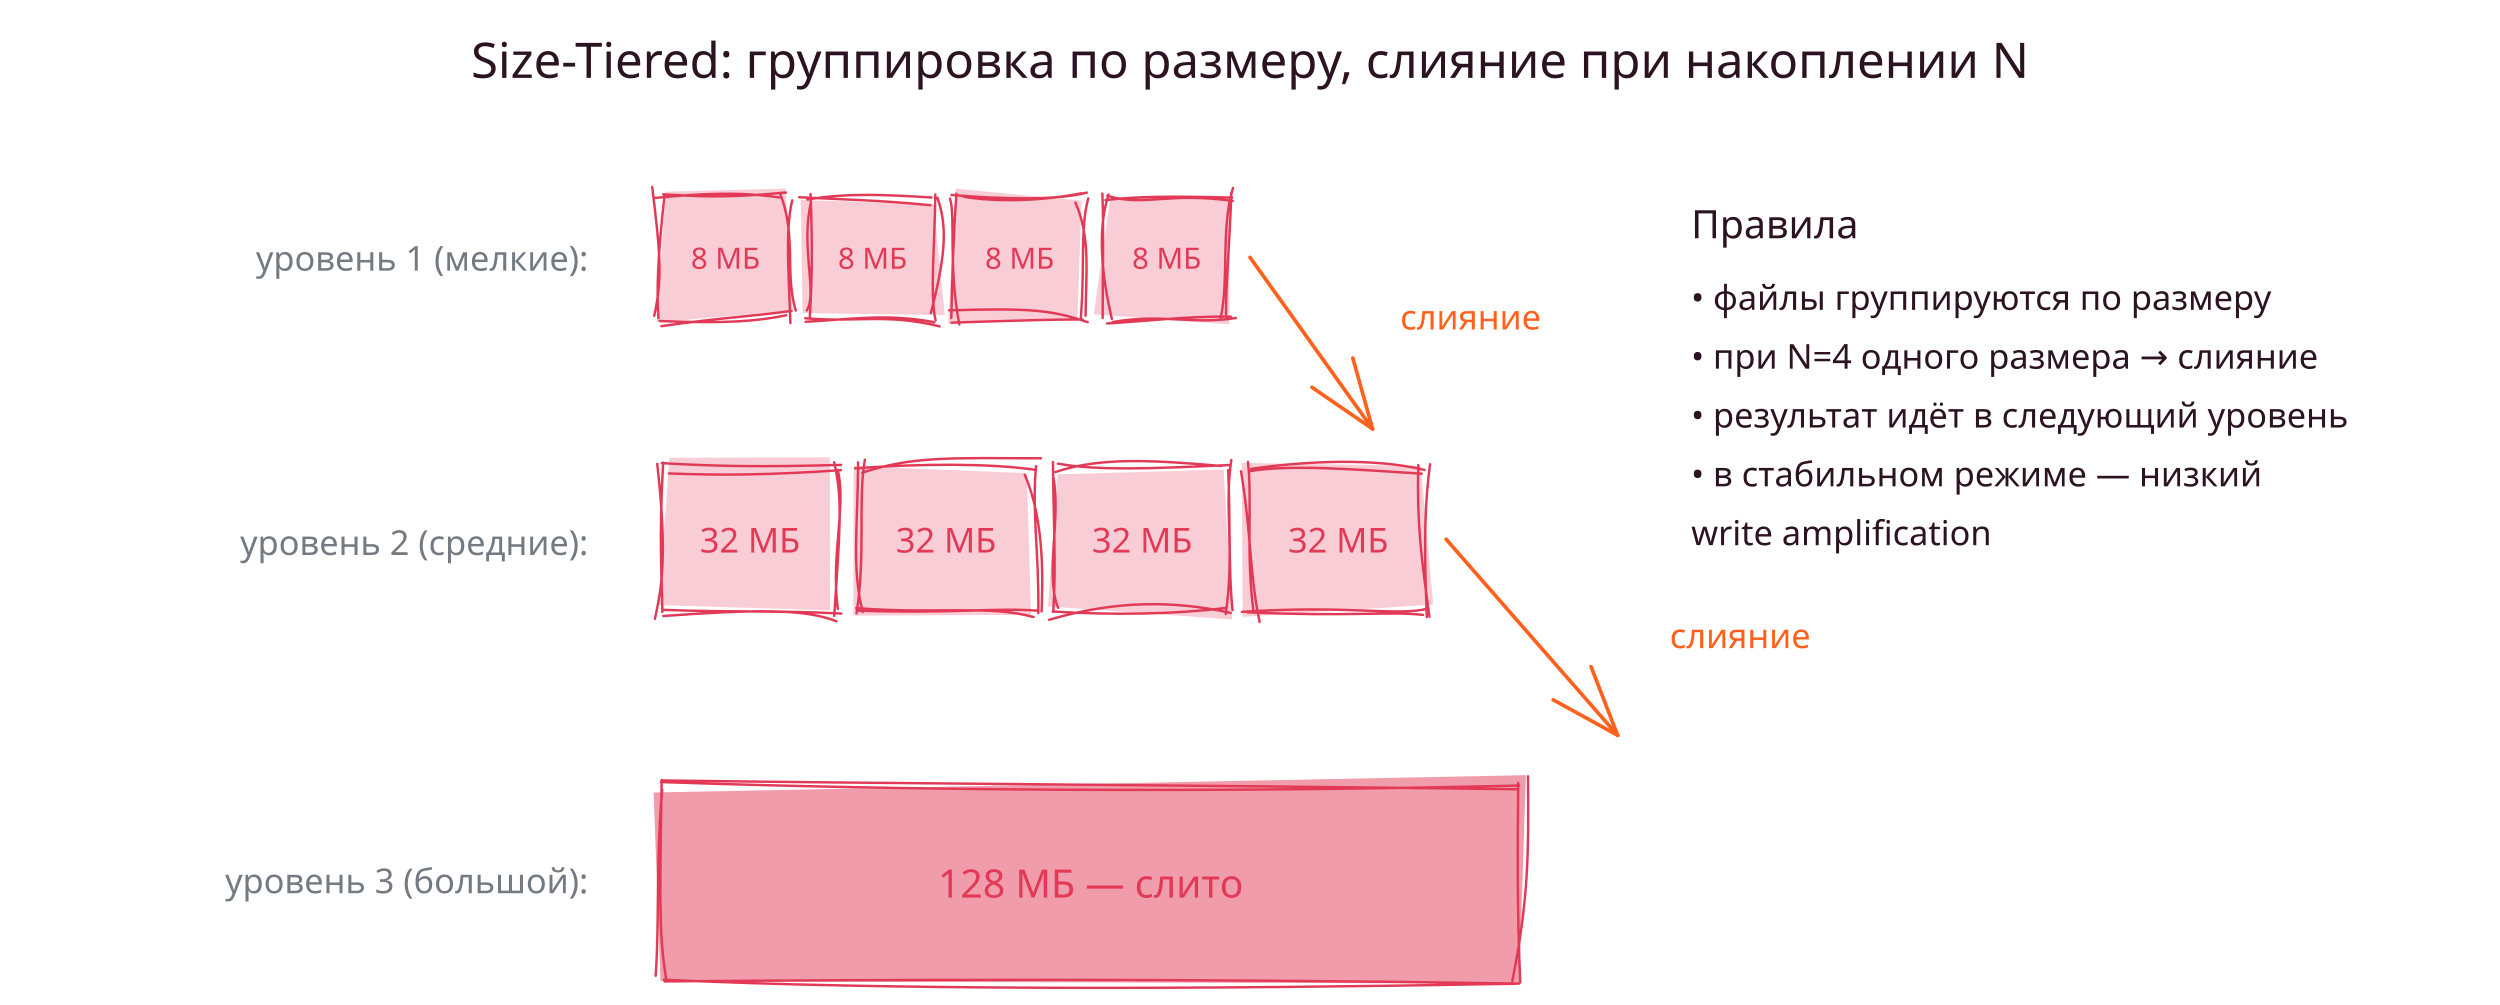
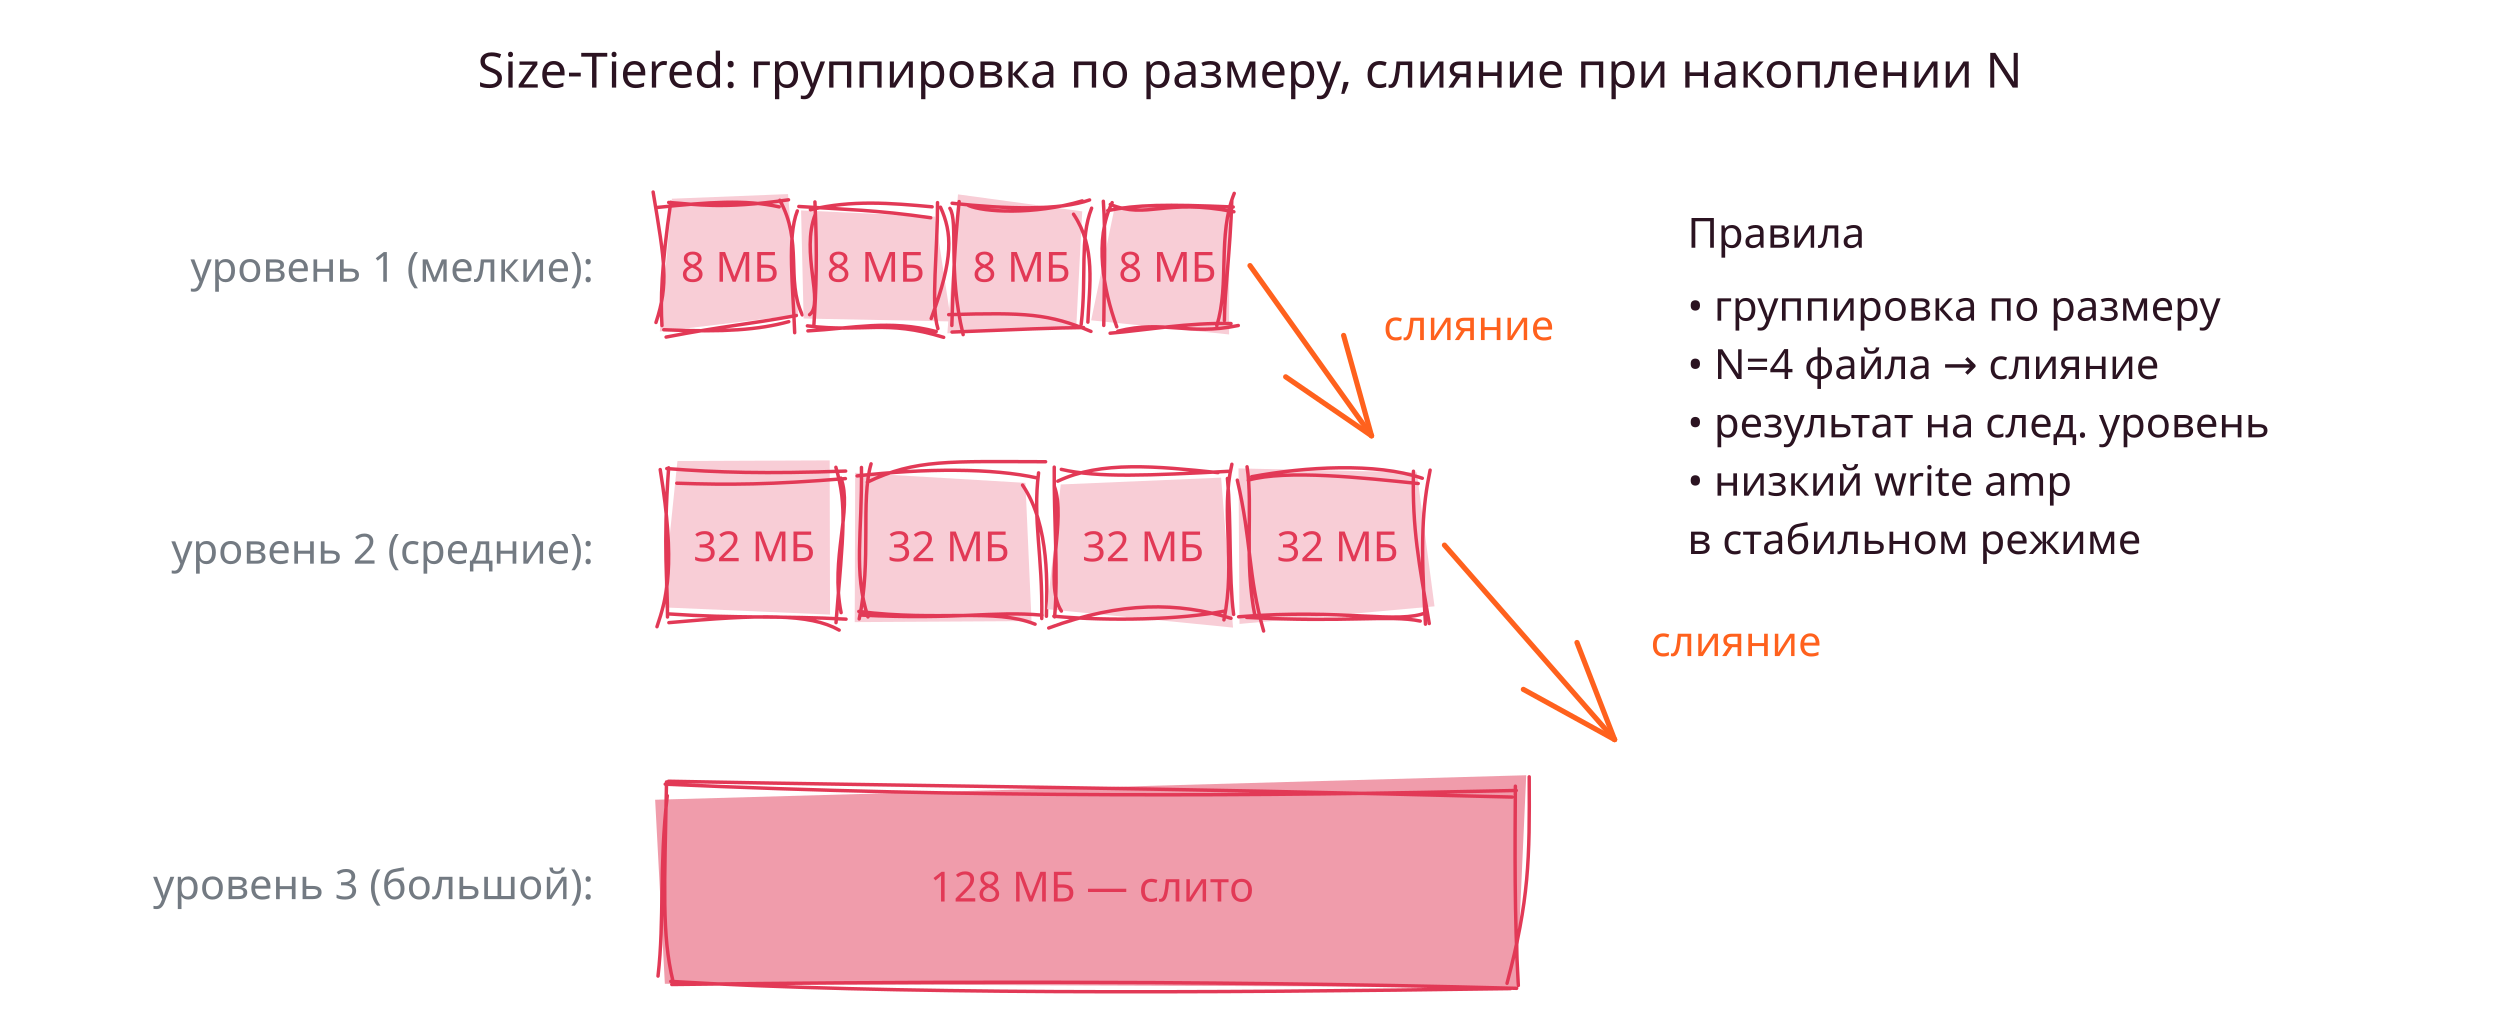
- <svg xmlns="http://www.w3.org/2000/svg" version="1.1" viewBox="0 0 1020 410" width="1020" height="410">
+ <svg xmlns="http://www.w3.org/2000/svg" version="1.1" viewBox="0 0 720.389 293.152" width="720.389" height="293.152">
  <defs>
    <style>
      @font-face {
        font-family: "Virgil";
        src: url("https://excalidraw.com/Virgil.woff2");
      }
      @font-face {
        font-family: "Cascadia";
        src: url("https://excalidraw.com/Cascadia.woff2");
      }
    </style>
  </defs>
-   <rect x="0" y="0" width="1020" height="410" fill="transparent" />
-   <g transform="translate(10 10) rotate(0 500 14)">
-     <text x="500" y="14.0" dominant-baseline="central" font-family="Cascadia, Segoe UI Emoji" font-size="20px" fill="#2B1321" text-anchor="middle" style="white-space: pre;" direction="ltr">Size-Tiered: группировка по размеру, слияние при накоплении N</text>
+   <rect x="0" y="0" width="720.389" height="293.152" fill="transparent" />
+   <g transform="translate(10 10) rotate(0 350.1946 9.805447)">
+     <text x="350.195" y="9.8" dominant-baseline="central" font-family="Cascadia, sans-serif" font-size="14.008px" fill="#2B1321" text-anchor="middle" style="white-space: pre;" direction="ltr">Size-Tiered: группировка по размеру, слияние при накоплении N</text>
  </g>
-   <g stroke-linecap="round" transform="translate(270 80) rotate(0 26 25)">
-     <path d="M1.51 -1.77 L50.55 -3.1 L53.49 46.71 L-1.97 51.48" stroke="none" stroke-width="0" fill="#F8CDD6" />
-     <path d="M-2.8 0.76 C16.7 -1.07, 31.59 -1.86, 48 0.58 M0.58 -0.69 C12.01 -0.24, 22.33 1.26, 50.69 -1.45 M48.18 -1.32 C55.11 15.91, 50.12 31.72, 54.66 46.69 M53.23 1.75 C50.2 14.26, 51.95 33.25, 52.47 51.82 M52.96 46.87 C34.24 49.35, 23.85 49.61, -0.16 53.08 M50.77 48.64 C38.34 51.23, 24.71 52.02, -0.83 50.97 M-3.08 48.88 C0.44 33.2, -0.7 22.59, -3.9 -3.69 M-1.35 49.77 C-2.09 39.24, -1.79 25.67, 1.18 -0.75" stroke="#E23956" stroke-width="1" fill="none" />
+   <g stroke-linecap="round" transform="translate(192.1012 59.02724) rotate(0 18.21012 17.50973)">
+     <path d="M1.51 -1.77 L34.97 -3.1 L37.91 31.73 L-1.97 36.5" stroke="none" stroke-width="0" fill="#F8CDD6" />
+     <path d="M-2.8 0.76 C12.24 -0.8, 22.66 -1.59, 32.42 0.58 M0.58 -0.69 C8.65 -0.17, 15.62 1.33, 35.11 -1.45 M32.6 -1.32 C39.3 10.76, 34.31 21.42, 39.08 31.71 M37.65 1.75 C34.67 9.4, 36.42 23.54, 36.89 36.84 M37.38 31.89 C22.98 34.55, 16.93 34.8, -0.16 38.1 M35.19 33.66 C26.59 35.99, 16.78 36.78, -0.83 35.99 M-3.08 33.9 C0.61 22.73, -0.52 16.63, -3.9 -3.69 M-1.35 34.79 C-1.8 27.72, -1.5 17.61, 1.18 -0.75" stroke="#E23956" stroke-width="1" fill="none" />
  </g>
-   <g transform="translate(270 80) rotate(0 26 25)">
-     <text x="26" y="25.0" dominant-baseline="central" font-family="Cascadia, Segoe UI Emoji" font-size="12px" fill="#E23956" text-anchor="middle" style="white-space: pre;" direction="ltr">8 МБ</text>
+   <g transform="translate(192.1012 59.02724) rotate(0 18.21012 17.50973)">
+     <text x="18.21" y="17.5" dominant-baseline="central" font-family="Cascadia, sans-serif" font-size="12px" fill="#E23956" text-anchor="middle" style="white-space: pre;" direction="ltr">8 МБ</text>
  </g>
-   <g stroke-linecap="round" transform="translate(330 80) rotate(0 26 25)">
-     <path d="M-3.29 1.6 L50.91 3.39 L55.52 48.58 L-2.56 47.74" stroke="none" stroke-width="0" fill="#F8CDD6" />
-     <path d="M-3.94 0.47 C14.15 1.47, 27.11 1.54, 49.65 3.72 M-0.6 1.42 C15.96 -1.44, 31.91 -0.51, 50.04 0.57 M52.47 0.68 C56.05 11.25, 56.6 21.6, 49.78 47.74 M51.61 -0.64 C51.4 19.06, 49.33 40.83, 51.72 50.64 M53.38 53.16 C31.22 47.76, 19.86 51.67, -1.47 49.85 M51.22 51.49 C32.25 47.74, 16.29 50.36, -1.32 51.3 M-0.84 46.63 C3.62 39.61, -3.37 21.31, 0.83 2.66 M0.39 49.76 C1.24 35.25, 1.59 20.96, 0.7 -0.84" stroke="#E23956" stroke-width="1" fill="none" />
+   <g stroke-linecap="round" transform="translate(234.1245 59.02724) rotate(0 18.21012 17.50973)">
+     <path d="M-3.29 1.6 L35.33 3.39 L39.94 33.6 L-2.56 32.76" stroke="none" stroke-width="0" fill="#F8CDD6" />
+     <path d="M-3.94 0.47 C9.68 1.37, 18.19 1.44, 34.07 3.72 M-0.6 1.42 C11.28 -1.46, 22.54 -0.52, 34.47 0.57 M36.89 0.68 C40.2 8.05, 40.74 15.19, 34.2 32.75 M36.03 -0.64 C36.09 13.1, 34.03 28.91, 36.14 35.66 M37.8 38.18 C20.94 32.97, 14.89 36.88, -1.47 34.87 M35.65 36.51 C22.11 32.98, 11.6 35.6, -1.32 36.32 M-0.84 31.65 C3.47 28.35, -3.53 13.76, 0.83 2.66 M0.39 34.78 C1.07 24.56, 1.42 14.55, 0.7 -0.84" stroke="#E23956" stroke-width="1" fill="none" />
  </g>
-   <g transform="translate(330 80) rotate(0 26 25)">
-     <text x="26" y="25.0" dominant-baseline="central" font-family="Cascadia, Segoe UI Emoji" font-size="12px" fill="#E23956" text-anchor="middle" style="white-space: pre;" direction="ltr">8 МБ</text>
+   <g transform="translate(234.1245 59.02724) rotate(0 18.21012 17.50973)">
+     <text x="18.21" y="17.5" dominant-baseline="central" font-family="Cascadia, sans-serif" font-size="12px" fill="#E23956" text-anchor="middle" style="white-space: pre;" direction="ltr">8 МБ</text>
  </g>
-   <g stroke-linecap="round" transform="translate(390 80) rotate(0 26 25)">
-     <path d="M-0.1 -3.02 L51.28 1.88 L49.55 50.45 L-3.16 52" stroke="none" stroke-width="0" fill="#F8CDD6" />
-     <path d="M2.91 0.18 C11.59 1.93, 30.63 2.85, 51.3 -1.14 M-1.79 -0.46 C19.92 1.35, 41.48 1.73, 53.4 -1.41 M48.77 2.69 C55 16.59, 53.07 31.47, 52.91 48.78 M53.99 0.96 C50.59 13.85, 52.71 28.41, 50.98 49.45 M53.8 51.46 C38.6 46.17, 28.68 45.74, -2.78 46.62 M51.68 50.34 C40.56 50.32, 24.68 50.77, -1.81 51.64 M1.39 52.38 C-3.2 28.02, -0.05 8.03, -2.43 1.01 M-1.87 49.74 C-1.43 31.27, -1.03 16.25, 0.23 -0.94" stroke="#E23956" stroke-width="1" fill="none" />
+   <g stroke-linecap="round" transform="translate(276.1479 59.02724) rotate(0 18.21012 17.50973)">
+     <path d="M-0.1 -3.02 L35.7 1.88 L33.97 35.47 L-3.16 37.02" stroke="none" stroke-width="0" fill="#F8CDD6" />
+     <path d="M2.91 0.18 C7.13 2.09, 21.71 3.01, 35.72 -1.14 M-1.79 -0.46 C13.9 1.25, 29.45 1.63, 37.82 -1.41 M33.19 2.69 C39.7 12.34, 37.77 22.97, 37.33 33.8 M38.41 0.96 C34.91 9.79, 37.03 20.28, 35.4 34.47 M38.22 36.47 C26.19 31.39, 19.43 30.96, -2.78 31.64 M36.1 35.36 C28.92 35.42, 16.99 35.87, -1.81 36.66 M1.39 37.4 C-3.08 18.97, 0.07 4.89, -2.43 1.01 M-1.87 34.76 C-1.46 21.4, -1.06 11.49, 0.23 -0.94" stroke="#E23956" stroke-width="1" fill="none" />
  </g>
-   <g transform="translate(390 80) rotate(0 26 25)">
-     <text x="26" y="25.0" dominant-baseline="central" font-family="Cascadia, Segoe UI Emoji" font-size="12px" fill="#E23956" text-anchor="middle" style="white-space: pre;" direction="ltr">8 МБ</text>
+   <g transform="translate(276.1479 59.02724) rotate(0 18.21012 17.50973)">
+     <text x="18.21" y="17.5" dominant-baseline="central" font-family="Cascadia, sans-serif" font-size="12px" fill="#E23956" text-anchor="middle" style="white-space: pre;" direction="ltr">8 МБ</text>
  </g>
-   <g stroke-linecap="round" transform="translate(450 80) rotate(0 26 25)">
-     <path d="M3.1 0.35 L51.64 0.37 L51.58 52.33 L-3.75 48.26" stroke="none" stroke-width="0" fill="#F8CDD6" />
-     <path d="M1.77 -0.11 C17.03 4.47, 26.15 -1.75, 52.96 1.99 M1.02 1.66 C13.48 0.14, 26.25 -0.03, 52.76 0.62 M53.06 -3.31 C47.94 13.93, 51.55 33.35, 48.03 49.83 M52.37 -1.43 C51.79 18.65, 50.1 35.98, 50.23 48.27 M54.23 49.75 C35.59 52.58, 24.69 47.8, 3.92 51.39 M52.13 49.19 C34.46 48.91, 16.27 51.19, 1.71 51.97 M3.63 50.12 C-0.01 34.43, -2.73 14.74, 2.3 -0.64 M-0.12 49.73 C-0.09 31.28, 0.36 11.54, -0.24 -1.03" stroke="#E23956" stroke-width="1" fill="none" />
+   <g stroke-linecap="round" transform="translate(318.1712 59.02724) rotate(0 18.21012 17.50973)">
+     <path d="M3.1 0.35 L36.06 0.37 L36 37.35 L-3.75 33.28" stroke="none" stroke-width="0" fill="#F8CDD6" />
+     <path d="M1.77 -0.11 C12.57 4.26, 17.23 -1.97, 37.38 1.99 M1.02 1.66 C9.25 -0.04, 17.79 -0.22, 37.18 0.62 M37.48 -3.31 C32.6 8.64, 36.2 22.75, 32.45 34.84 M36.79 -1.43 C36.33 13.49, 34.64 25.65, 34.65 33.29 M38.65 34.77 C24.15 37.82, 17.39 33.03, 3.92 36.41 M36.55 34.21 C24.44 33.87, 11.8 36.14, 1.71 36.99 M3.63 35.14 C-0.22 24.59, -2.94 10.03, 2.3 -0.64 M-0.12 34.75 C0.01 22.24, 0.46 8.43, -0.24 -1.03" stroke="#E23956" stroke-width="1" fill="none" />
  </g>
-   <g transform="translate(450 80) rotate(0 26 25)">
-     <text x="26" y="25.0" dominant-baseline="central" font-family="Cascadia, Segoe UI Emoji" font-size="12px" fill="#E23956" text-anchor="middle" style="white-space: pre;" direction="ltr">8 МБ</text>
+   <g transform="translate(318.1712 59.02724) rotate(0 18.21012 17.50973)">
+     <text x="18.21" y="17.5" dominant-baseline="central" font-family="Cascadia, sans-serif" font-size="12px" fill="#E23956" text-anchor="middle" style="white-space: pre;" direction="ltr">8 МБ</text>
  </g>
-   <g transform="translate(20 94) rotate(0 110 11)">
-     <text x="220" y="11.0" dominant-baseline="central" font-family="Cascadia, Segoe UI Emoji" font-size="14px" fill="#737A82" text-anchor="end" style="white-space: pre;" direction="ltr">уровень 1 (мелкие):</text>
+   <g transform="translate(17.00389 68.83268) rotate(0 77.0428 7.70428)">
+     <text x="154.086" y="7.7" dominant-baseline="central" font-family="Cascadia, sans-serif" font-size="12px" fill="#737A82" text-anchor="end" style="white-space: pre;" direction="ltr">уровень 1 (мелкие):</text>
  </g>
  <g stroke-linecap="round">
-     <g transform="translate(510 105) rotate(0 25 35)">
-       <path d="M0 0 C8.33 11.67, 41.67 58.33, 50 70 M0 0 C8.33 11.67, 41.67 58.33, 50 70" stroke="#FF611D" stroke-width="1.5" fill="none" />
+     <g transform="translate(360.1946 76.53696) rotate(0 17.50973 24.51362)">
+       <path d="M0 0 C5.84 8.17, 29.18 40.86, 35.02 49.03 M0 0 C5.84 8.17, 29.18 40.86, 35.02 49.03" stroke="#FF611D" stroke-width="1.5" fill="none" />
    </g>
-     <g transform="translate(510 105) rotate(0 25 35)">
-       <path d="M25.27 53.02 C32.35 57.89, 39.44 62.75, 50 70 M25.27 53.02 C35.15 59.81, 45.04 66.59, 50 70" stroke="#FF611D" stroke-width="1.5" fill="none" />
+     <g transform="translate(360.1946 76.53696) rotate(0 17.50973 24.51362)">
+       <path d="M10.28 32.05 C17.37 36.91, 24.46 41.78, 35.02 49.03 M10.28 32.05 C20.17 38.84, 30.06 45.62, 35.02 49.03" stroke="#FF611D" stroke-width="1.5" fill="none" />
    </g>
-     <g transform="translate(510 105) rotate(0 25 35)">
-       <path d="M41.96 41.1 C44.27 49.38, 46.57 57.66, 50 70 M41.96 41.1 C45.18 52.65, 48.39 64.2, 50 70" stroke="#FF611D" stroke-width="1.5" fill="none" />
+     <g transform="translate(360.1946 76.53696) rotate(0 17.50973 24.51362)">
+       <path d="M26.98 20.12 C29.29 28.4, 31.59 36.68, 35.02 49.03 M26.98 20.12 C30.2 31.68, 33.41 43.23, 35.02 49.03" stroke="#FF611D" stroke-width="1.5" fill="none" />
    </g>
  </g>
-   <g transform="translate(560 120) rotate(0 40 9)">
-     <text x="40" y="9.0" dominant-baseline="central" font-family="Cascadia, Segoe UI Emoji" font-size="14px" fill="#FF611D" text-anchor="middle" style="white-space: pre;" direction="ltr">слияние</text>
+   <g transform="translate(395.214 87.0428) rotate(0 28.01556 6.303502)">
+     <text x="28.016" y="6.3" dominant-baseline="central" font-family="Cascadia, sans-serif" font-size="12px" fill="#FF611D" text-anchor="middle" style="white-space: pre;" direction="ltr">слияние</text>
  </g>
-   <g stroke-linecap="round" transform="translate(270 190) rotate(0 36 30)">
-     <path d="M3.1 -3.22 L68.55 -3.41 L68.65 59.01 L-1.24 56.91" stroke="none" stroke-width="0" fill="#F8CDD6" />
-     <path d="M2.92 3.17 C24.37 3.97, 42.41 3.88, 73.08 1.84 M0.04 -1.05 C20.67 0.2, 40.79 0.63, 73.15 -0.33 M71.8 1.7 C75.42 16.58, 68.86 36.61, 71.84 58.44 M70.33 -1.42 C73.92 13.94, 72.71 25.5, 70.37 61.32 M71.28 63.48 C58 58.29, 38.61 58.64, 0.64 61.32 M73.26 60.32 C48.51 59.04, 27.8 59.88, 0.49 58.81 M-2.79 62.49 C-0.17 50.36, 2.47 37.32, -1.86 -0.76 M0.24 59.69 C0.14 45.98, -1.29 31.09, 0.57 -1.27" stroke="#E23956" stroke-width="1" fill="none" />
+   <g stroke-linecap="round" transform="translate(192.1012 136.07) rotate(0 25.21401 21.01167)">
+     <path d="M3.1 -3.22 L46.98 -3.41 L47.08 41.03 L-1.24 38.94" stroke="none" stroke-width="0" fill="#F8CDD6" />
+     <path d="M2.92 3.17 C18.19 3.69, 30.05 3.59, 51.51 1.84 M0.04 -1.05 C14.52 0.08, 28.49 0.51, 51.58 -0.33 M50.22 1.7 C53.64 10.67, 47.07 24.79, 50.27 40.46 M48.76 -1.42 C52.08 9.82, 50.87 17.27, 48.8 43.34 M49.71 45.5 C41.22 40.66, 26.64 41, 0.64 43.35 M51.69 42.34 C33.75 41.34, 19.86 42.19, 0.49 40.83 M-2.79 44.52 C0.03 36.17, 2.67 26.92, -1.86 -0.76 M0.24 41.72 C0.32 32.21, -1.11 21.52, 0.57 -1.27" stroke="#E23956" stroke-width="1" fill="none" />
  </g>
-   <g transform="translate(270 190) rotate(0 36 30)">
-     <text x="36" y="30.0" dominant-baseline="central" font-family="Cascadia, Segoe UI Emoji" font-size="14px" fill="#E23956" text-anchor="middle" style="white-space: pre;" direction="ltr">32 МБ</text>
+   <g transform="translate(192.1012 136.07) rotate(0 25.21401 21.01167)">
+     <text x="25.214" y="21.0" dominant-baseline="central" font-family="Cascadia, sans-serif" font-size="12px" fill="#E23956" text-anchor="middle" style="white-space: pre;" direction="ltr">32 МБ</text>
  </g>
-   <g stroke-linecap="round" transform="translate(350 190) rotate(0 36 30)">
-     <path d="M-1.71 0.16 L68.92 3.07 L70.68 60.88 L-1.84 61.17" stroke="none" stroke-width="0" fill="#F8CDD6" />
-     <path d="M1.78 2.88 C21.81 -3.89, 37.94 -3.13, 74.73 -3.02 M-1.15 1.07 C26.34 -0.89, 53.78 -1.02, 72.51 1.7 M68.09 3.71 C76.4 22.62, 75.37 47.88, 74.97 59.48 M72.71 0.19 C70.97 19.47, 73.94 34.55, 73.63 60.13 M71.7 61.77 C53.73 56.69, 32.12 60.68, -0.66 58.09 M73.71 59.17 C54.75 57.81, 40.05 60.48, 0 59.14 M-0.55 60.24 C3.24 37.29, 0.01 13.09, 2.87 -2.41 M1.98 59.68 C-2.62 41.44, 0 25.28, 0.1 -1.37" stroke="#E23956" stroke-width="1" fill="none" />
+   <g stroke-linecap="round" transform="translate(248.1323 136.07) rotate(0 25.21401 21.01167)">
+     <path d="M-1.71 0.16 L47.35 3.07 L49.11 42.9 L-1.84 43.2" stroke="none" stroke-width="0" fill="#F8CDD6" />
+     <path d="M1.78 2.88 C15.63 -3.82, 25.57 -3.06, 53.16 -3.02 M-1.15 1.07 C18.34 -1.14, 37.8 -1.26, 50.94 1.7 M46.52 3.71 C54.56 15.45, 53.52 33.55, 53.4 41.51 M51.14 0.19 C49.4 14.03, 52.37 23.68, 52.05 42.16 M50.13 43.79 C38.31 39.07, 22.85 43.07, -0.66 40.12 M52.14 41.19 C37.91 39.91, 27.94 42.59, 0 41.17 M-0.55 42.27 C3.04 25.75, -0.18 7.98, 2.87 -2.41 M1.98 41.7 C-2.27 28.66, 0.35 17.69, 0.1 -1.37" stroke="#E23956" stroke-width="1" fill="none" />
  </g>
-   <g transform="translate(350 190) rotate(0 36 30)">
-     <text x="36" y="30.0" dominant-baseline="central" font-family="Cascadia, Segoe UI Emoji" font-size="14px" fill="#E23956" text-anchor="middle" style="white-space: pre;" direction="ltr">32 МБ</text>
+   <g transform="translate(248.1323 136.07) rotate(0 25.21401 21.01167)">
+     <text x="25.214" y="21.0" dominant-baseline="central" font-family="Cascadia, sans-serif" font-size="12px" fill="#E23956" text-anchor="middle" style="white-space: pre;" direction="ltr">32 МБ</text>
  </g>
-   <g stroke-linecap="round" transform="translate(430 190) rotate(0 36 30)">
-     <path d="M1.49 3.53 L69.28 1.56 L72.71 62.75 L-2.43 57.43" stroke="none" stroke-width="0" fill="#F8CDD6" />
-     <path d="M0.63 2.59 C19.26 -3.75, 41.46 -2.14, 68.39 0.12 M1.66 -0.82 C17.6 2.01, 37.97 1.32, 71.87 -0.28 M72.38 -2.29 C69.37 16.66, 73.87 35.16, 70.09 60.53 M71.09 1.8 C72.02 21, 71.18 43.6, 72.88 58.95 M72.13 60.06 C49.46 55.08, 25.62 54.73, -1.97 62.87 M70.17 58.02 C50.58 60.58, 23.49 61.08, -0.49 59.48 M1.68 57.99 C-3.76 44.23, 3.16 20.86, -0.39 3.94 M-0.27 59.66 C1.02 40.91, -0.31 19.46, -0.38 -1.46" stroke="#E23956" stroke-width="1" fill="none" />
+   <g stroke-linecap="round" transform="translate(304.1634 136.07) rotate(0 25.21401 21.01167)">
+     <path d="M1.49 3.53 L47.71 1.56 L51.14 44.78 L-2.43 39.46" stroke="none" stroke-width="0" fill="#F8CDD6" />
+     <path d="M0.63 2.59 C13.07 -3.33, 29.09 -1.72, 46.81 0.12 M1.66 -0.82 C12.08 1.65, 26.93 0.96, 50.29 -0.28 M50.81 -2.29 C47.48 11.83, 51.98 25.49, 48.52 42.55 M49.52 1.8 C50.71 14.24, 49.87 30.08, 51.31 40.98 M50.55 42.09 C35.39 37.48, 19.06 37.13, -1.97 44.89 M48.59 40.04 C35.98 42.49, 15.86 42.99, -0.49 41.5 M1.68 40.01 C-3.63 31.74, 3.29 13.86, -0.39 3.94 M-0.27 41.69 C0.82 29.12, -0.52 13.86, -0.38 -1.46" stroke="#E23956" stroke-width="1" fill="none" />
  </g>
-   <g transform="translate(430 190) rotate(0 36 30)">
-     <text x="36" y="30.0" dominant-baseline="central" font-family="Cascadia, Segoe UI Emoji" font-size="14px" fill="#E23956" text-anchor="middle" style="white-space: pre;" direction="ltr">32 МБ</text>
+   <g transform="translate(304.1634 136.07) rotate(0 25.21401 21.01167)">
+     <text x="25.214" y="21.0" dominant-baseline="central" font-family="Cascadia, sans-serif" font-size="12px" fill="#E23956" text-anchor="middle" style="white-space: pre;" direction="ltr">32 МБ</text>
  </g>
-   <g stroke-linecap="round" transform="translate(510 190) rotate(0 36 30)">
-     <path d="M-3.31 -1.1 L69.65 0.05 L74.74 56.63 L-3.03 61.69" stroke="none" stroke-width="0" fill="#F8CDD6" />
-     <path d="M-0.51 2.3 C16.7 -0.73, 44.98 1.73, 70.04 3.26 M0.48 1.3 C23.27 -1.97, 50.96 -3.21, 71.22 1.74 M68.68 -0.28 C67.95 22.71, 69.98 38.43, 73.22 61.57 M73.47 -0.6 C71.47 14.54, 70.81 28.65, 72.14 61.77 M72.55 58.36 C59.58 61.47, 39.93 56.77, -3.28 59.64 M70.62 60.87 C56.82 59.34, 39.73 61.68, -0.98 59.81 M3.92 63.74 C-0.36 43.17, 0.7 28.63, -3.66 2.29 M1.47 59.65 C-1.74 36.37, 0.98 13.65, -0.85 -1.56" stroke="#E23956" stroke-width="1" fill="none" />
+   <g stroke-linecap="round" transform="translate(360.1946 136.07) rotate(0 25.21401 21.01167)">
+     <path d="M-3.31 -1.1 L48.07 0.05 L53.17 38.65 L-3.03 43.72" stroke="none" stroke-width="0" fill="#F8CDD6" />
+     <path d="M-0.51 2.3 C10.52 -0.83, 32.62 1.64, 48.47 3.26 M0.48 1.3 C15.9 -1.58, 36.24 -2.83, 49.65 1.74 M47.1 -0.28 C46.71 16.62, 48.75 26.25, 51.65 43.6 M51.9 -0.6 C49.71 10.05, 49.05 19.67, 50.56 43.79 M50.98 40.38 C42.56 43.9, 27.44 39.2, -3.28 41.66 M49.05 42.89 C40.14 41.06, 27.94 43.39, -0.98 41.84 M3.92 45.76 C-0.62 29.73, 0.44 19.73, -3.66 2.29 M1.47 41.67 C-1.78 25.57, 0.94 10.02, -0.85 -1.56" stroke="#E23956" stroke-width="1" fill="none" />
  </g>
-   <g transform="translate(510 190) rotate(0 36 30)">
-     <text x="36" y="30.0" dominant-baseline="central" font-family="Cascadia, Segoe UI Emoji" font-size="14px" fill="#E23956" text-anchor="middle" style="white-space: pre;" direction="ltr">32 МБ</text>
+   <g transform="translate(360.1946 136.07) rotate(0 25.21401 21.01167)">
+     <text x="25.214" y="21.0" dominant-baseline="central" font-family="Cascadia, sans-serif" font-size="12px" fill="#E23956" text-anchor="middle" style="white-space: pre;" direction="ltr">32 МБ</text>
  </g>
-   <g transform="translate(20 210) rotate(0 110 11)">
-     <text x="220" y="11.0" dominant-baseline="central" font-family="Cascadia, Segoe UI Emoji" font-size="14px" fill="#737A82" text-anchor="end" style="white-space: pre;" direction="ltr">уровень 2 (средние):</text>
+   <g transform="translate(17.00389 150.0778) rotate(0 77.0428 7.70428)">
+     <text x="154.086" y="7.7" dominant-baseline="central" font-family="Cascadia, sans-serif" font-size="12px" fill="#737A82" text-anchor="end" style="white-space: pre;" direction="ltr">уровень 2 (средние):</text>
  </g>
  <g stroke-linecap="round">
-     <g transform="translate(590 220) rotate(0 35 40)">
-       <path d="M0 0 C11.67 13.33, 58.33 66.67, 70 80 M0 0 C11.67 13.33, 58.33 66.67, 70 80" stroke="#FF611D" stroke-width="1.5" fill="none" />
+     <g transform="translate(416.2257 157.0817) rotate(0 24.51362 28.01556)">
+       <path d="M0 0 C8.17 9.34, 40.86 46.69, 49.03 56.03 M0 0 C8.17 9.34, 40.86 46.69, 49.03 56.03" stroke="#FF611D" stroke-width="1.5" fill="none" />
    </g>
-     <g transform="translate(590 220) rotate(0 35 40)">
-       <path d="M43.71 65.54 C51.25 69.68, 58.78 73.83, 70 80 M43.71 65.54 C50.8 69.44, 57.88 73.33, 70 80" stroke="#FF611D" stroke-width="1.5" fill="none" />
+     <g transform="translate(416.2257 157.0817) rotate(0 24.51362 28.01556)">
+       <path d="M22.74 41.57 C30.27 45.72, 37.81 49.86, 49.03 56.03 M22.74 41.57 C29.82 45.47, 36.91 49.36, 49.03 56.03" stroke="#FF611D" stroke-width="1.5" fill="none" />
    </g>
-     <g transform="translate(590 220) rotate(0 35 40)">
-       <path d="M59.16 52.03 C62.27 60.04, 65.37 68.06, 70 80 M59.16 52.03 C62.08 59.56, 65 67.1, 70 80" stroke="#FF611D" stroke-width="1.5" fill="none" />
+     <g transform="translate(416.2257 157.0817) rotate(0 24.51362 28.01556)">
+       <path d="M38.19 28.06 C41.29 36.07, 44.4 44.09, 49.03 56.03 M38.19 28.06 C41.11 35.6, 44.03 43.13, 49.03 56.03" stroke="#FF611D" stroke-width="1.5" fill="none" />
    </g>
  </g>
-   <g transform="translate(670 250) rotate(0 40 9)">
-     <text x="40" y="9.0" dominant-baseline="central" font-family="Cascadia, Segoe UI Emoji" font-size="14px" fill="#FF611D" text-anchor="middle" style="white-space: pre;" direction="ltr">слияние</text>
+   <g transform="translate(472.2568 178.0934) rotate(0 28.01556 6.303502)">
+     <text x="28.016" y="6.3" dominant-baseline="central" font-family="Cascadia, sans-serif" font-size="12px" fill="#FF611D" text-anchor="middle" style="white-space: pre;" direction="ltr">слияние</text>
  </g>
-   <g stroke-linecap="round" transform="translate(270 320) rotate(0 175 40)">
-     <path d="M-3.32 3.33 L352.56 -3.73 L349.82 81.31 L-0.52 80.34" stroke="none" stroke-width="0" fill="#F09CAB" />
-     <path d="M0.41 -1.57 C98.79 -0.25, 200.95 0.14, 348.81 2.02 M-0.32 -0.92 C123.86 3.32, 248.1 2.91, 349.75 0.52 M353.41 -3.27 C353.76 28.09, 353.63 47.17, 347.03 80.19 M349.43 -0.58 C349.15 25.04, 348.97 52.61, 350.27 80.82 M348.44 81.36 C221.02 83.7, 90.64 83.98, 0.94 79.72 M349.84 81.29 C214.53 79.11, 80.05 79.7, 1.17 80.42 M-2.49 78.11 C-0.86 54.11, -2.45 31.24, 0.18 2.17 M1.83 79.61 C-1.45 60.3, -0.62 41.65, -0.04 -1.8" stroke="#E23956" stroke-width="1" fill="none" />
+   <g stroke-linecap="round" transform="translate(192.1012 227.1206) rotate(0 122.5681 28.01556)">
+     <path d="M-3.32 3.33 L247.69 -3.73 L244.95 57.34 L-0.52 56.37" stroke="none" stroke-width="0" fill="#F09CAB" />
+     <path d="M0.53 -2 C68.33 -0.67, 140.93 -0.18, 243.62 2.56 M-0.41 -1.16 C86.56 2.85, 173.59 2.33, 244.82 0.66 M248.55 -3.27 C248.69 20.57, 248.55 32.13, 242.16 56.22 M244.56 -0.58 C244.45 17.05, 244.26 36.62, 245.41 56.85 M243.16 57.75 C154.56 59.06, 62.22 59.42, 1.19 55.67 M244.93 57.67 C150.03 55.14, 56.18 55.89, 1.48 56.57 M-2.49 54.14 C-0.61 37.82, -2.2 22.64, 0.18 2.17 M1.83 55.65 C-1.43 42.01, -0.6 29.03, -0.04 -1.8" stroke="#E23956" stroke-width="1" fill="none" />
  </g>
-   <g transform="translate(270 320) rotate(0 175 40)">
-     <text x="175" y="40.0" dominant-baseline="central" font-family="Cascadia, Segoe UI Emoji" font-size="16px" fill="#E23956" text-anchor="middle" style="white-space: pre;" direction="ltr">128 МБ — слито</text>
+   <g transform="translate(192.1012 227.1206) rotate(0 122.5681 28.01556)">
+     <text x="122.568" y="28.0" dominant-baseline="central" font-family="Cascadia, sans-serif" font-size="12px" fill="#E23956" text-anchor="middle" style="white-space: pre;" direction="ltr">128 МБ — слито</text>
  </g>
-   <g transform="translate(20 348) rotate(0 110 11)">
-     <text x="220" y="11.0" dominant-baseline="central" font-family="Cascadia, Segoe UI Emoji" font-size="14px" fill="#737A82" text-anchor="end" style="white-space: pre;" direction="ltr">уровень 3 (большой):</text>
+   <g transform="translate(17.00389 246.7315) rotate(0 77.0428 7.70428)">
+     <text x="154.086" y="7.7" dominant-baseline="central" font-family="Cascadia, sans-serif" font-size="12px" fill="#737A82" text-anchor="end" style="white-space: pre;" direction="ltr">уровень 3 (большой):</text>
  </g>
-   <g transform="translate(690 80) rotate(0 140 11)">
-     <text x="0" y="11.0" dominant-baseline="central" font-family="Cascadia, Segoe UI Emoji" font-size="16px" fill="#2B1321" text-anchor="start" style="white-space: pre;" direction="ltr">Правила</text>
+   <g transform="translate(486.2646 59.02724) rotate(0 98.05447 7.70428)">
+     <text x="0" y="7.7" dominant-baseline="central" font-family="Cascadia, sans-serif" font-size="12px" fill="#2B1321" text-anchor="start" style="white-space: pre;" direction="ltr">Правила</text>
  </g>
-   <g transform="translate(690 110) rotate(0 160 11)">
-     <text x="0" y="11.0" dominant-baseline="central" font-family="Cascadia, Segoe UI Emoji" font-size="14px" fill="#2B1321" text-anchor="start" style="white-space: pre;" direction="ltr">• файлы группируются по размеру</text>
+   <g transform="translate(486.2646 80.03891) rotate(0 112.0623 7.70428)">
+     <text x="0" y="7.7" dominant-baseline="central" font-family="Cascadia, sans-serif" font-size="12px" fill="#2B1321" text-anchor="start" style="white-space: pre;" direction="ltr">• группировка по размеру</text>
  </g>
-   <g transform="translate(690 134) rotate(0 160 11)">
-     <text x="0" y="11.0" dominant-baseline="central" font-family="Cascadia, Segoe UI Emoji" font-size="14px" fill="#2B1321" text-anchor="start" style="white-space: pre;" direction="ltr">• при N=4 одного размера → слияние</text>
+   <g transform="translate(486.2646 96.84825) rotate(0 112.0623 7.70428)">
+     <text x="0" y="7.7" dominant-baseline="central" font-family="Cascadia, sans-serif" font-size="12px" fill="#2B1321" text-anchor="start" style="white-space: pre;" direction="ltr">• N=4 файла → слияние</text>
  </g>
-   <g transform="translate(690 158) rotate(0 160 11)">
-     <text x="0" y="11.0" dominant-baseline="central" font-family="Cascadia, Segoe UI Emoji" font-size="14px" fill="#2B1321" text-anchor="start" style="white-space: pre;" direction="ltr">• результат идёт в следующий уровень</text>
+   <g transform="translate(486.2646 113.6576) rotate(0 112.0623 7.70428)">
+     <text x="0" y="7.7" dominant-baseline="central" font-family="Cascadia, sans-serif" font-size="12px" fill="#2B1321" text-anchor="start" style="white-space: pre;" direction="ltr">• результат на след. уровень</text>
  </g>
-   <g transform="translate(690 182) rotate(0 160 11)">
-     <text x="0" y="11.0" dominant-baseline="central" font-family="Cascadia, Segoe UI Emoji" font-size="14px" fill="#2B1321" text-anchor="start" style="white-space: pre;" direction="ltr">• в стабильном режиме — низкий</text>
+   <g transform="translate(486.2646 130.4669) rotate(0 112.0623 7.70428)">
+     <text x="0" y="7.7" dominant-baseline="central" font-family="Cascadia, sans-serif" font-size="12px" fill="#2B1321" text-anchor="start" style="white-space: pre;" direction="ltr">• низкий write amp</text>
  </g>
-   <g transform="translate(690 206) rotate(0 160 11)">
-     <text x="0" y="11.0" dominant-baseline="central" font-family="Cascadia, Segoe UI Emoji" font-size="14px" fill="#2B1321" text-anchor="start" style="white-space: pre;" direction="ltr">  write amplification</text>
+   <g transform="translate(486.2646 147.2763) rotate(0 112.0623 7.70428)">
+     <text x="0" y="7.7" dominant-baseline="central" font-family="Cascadia, sans-serif" font-size="12px" fill="#2B1321" text-anchor="start" style="white-space: pre;" direction="ltr">  в стабильном режиме</text>
  </g>
</svg>
